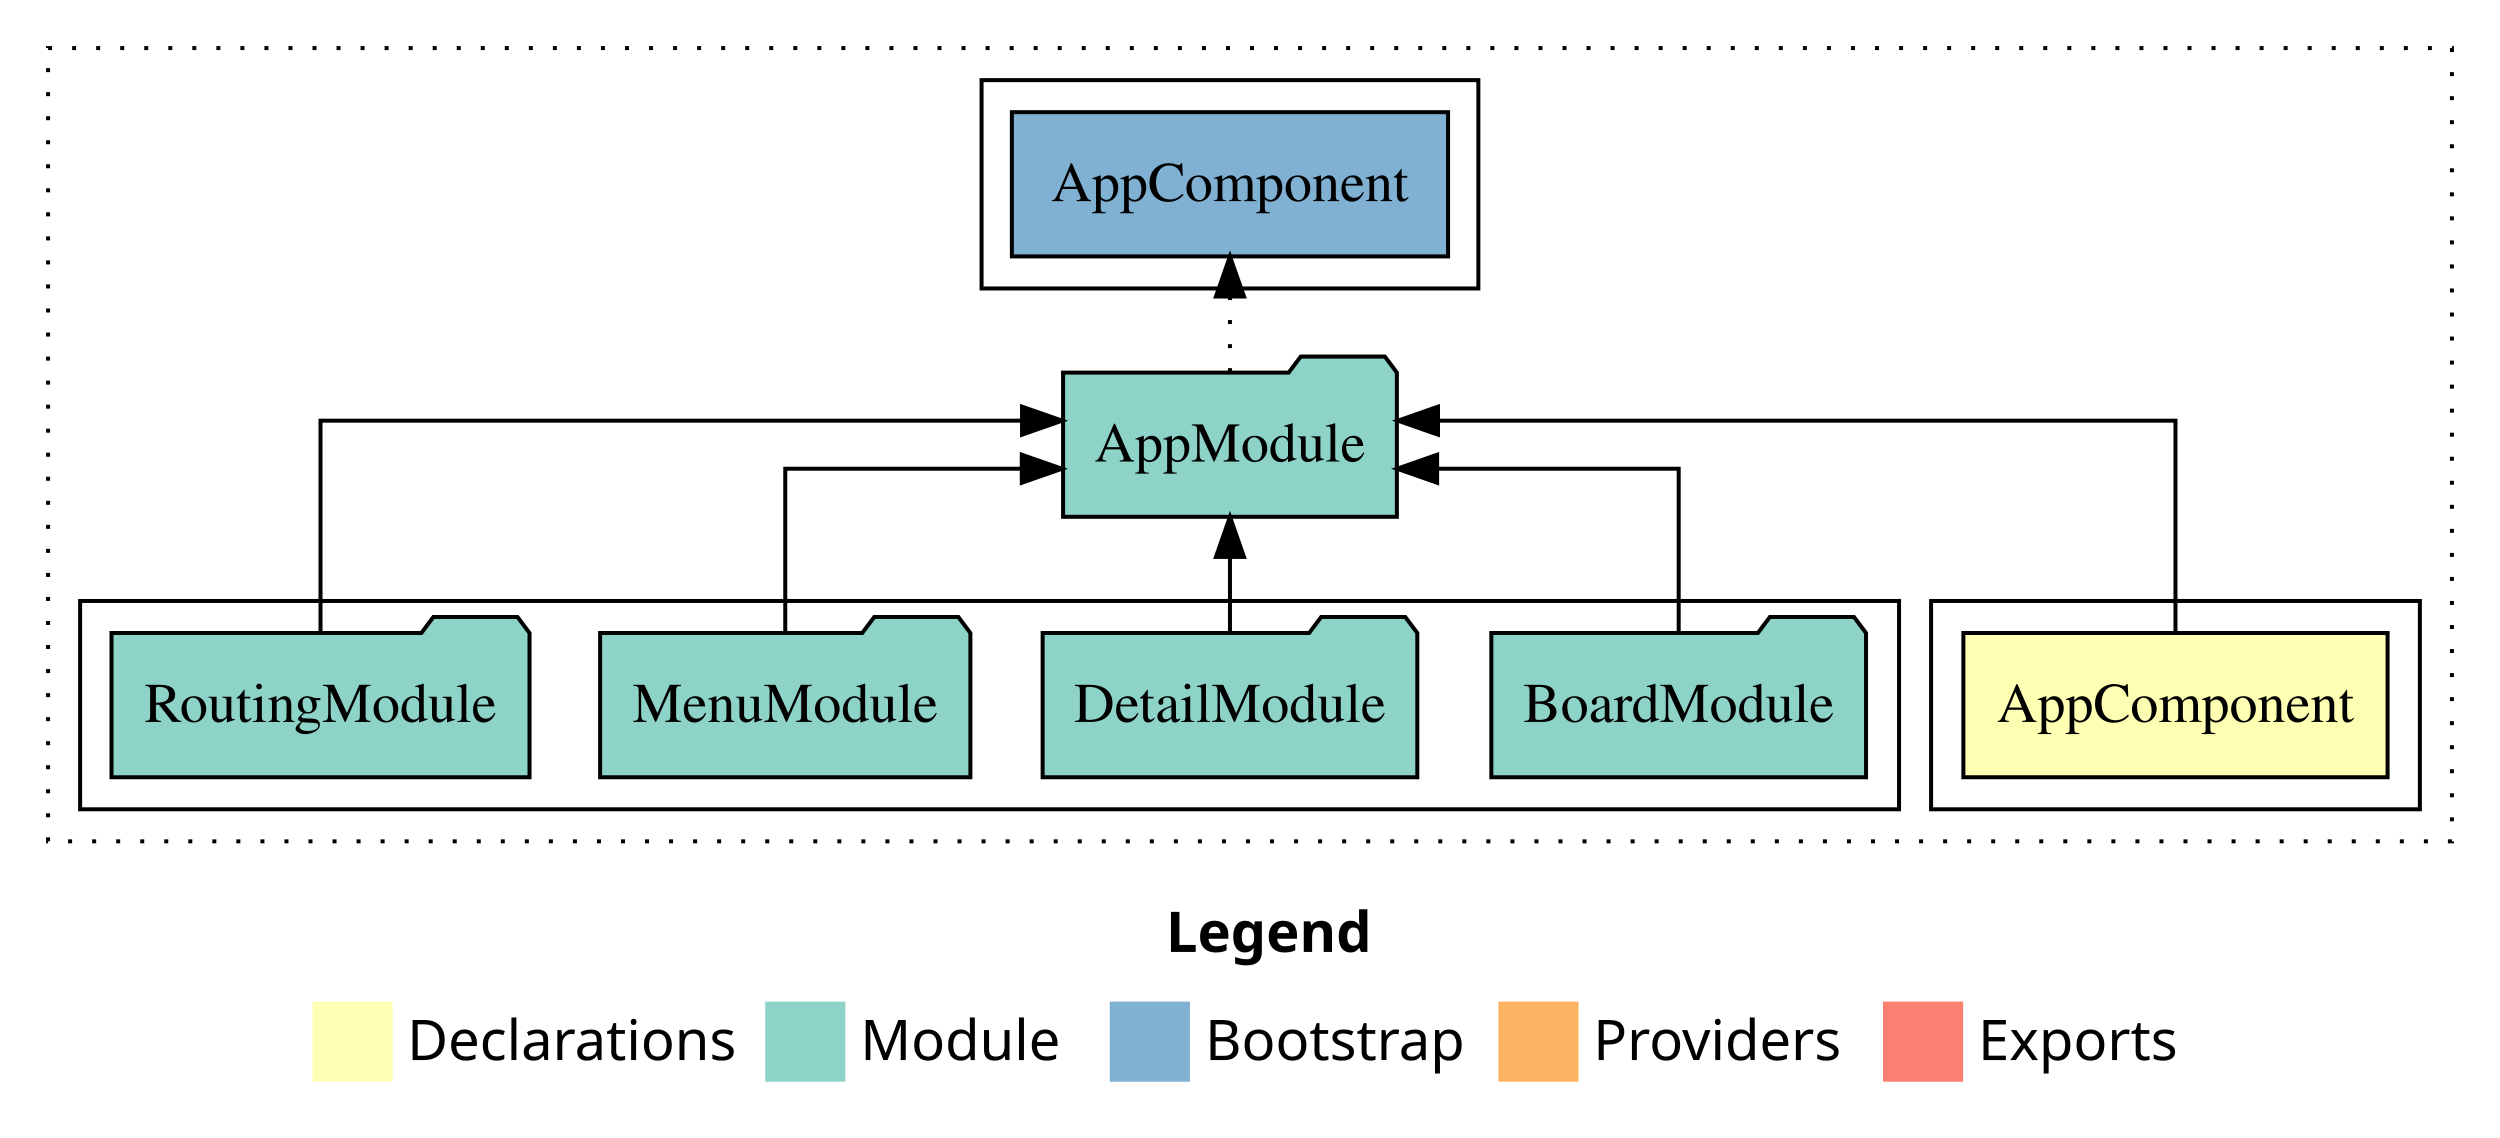
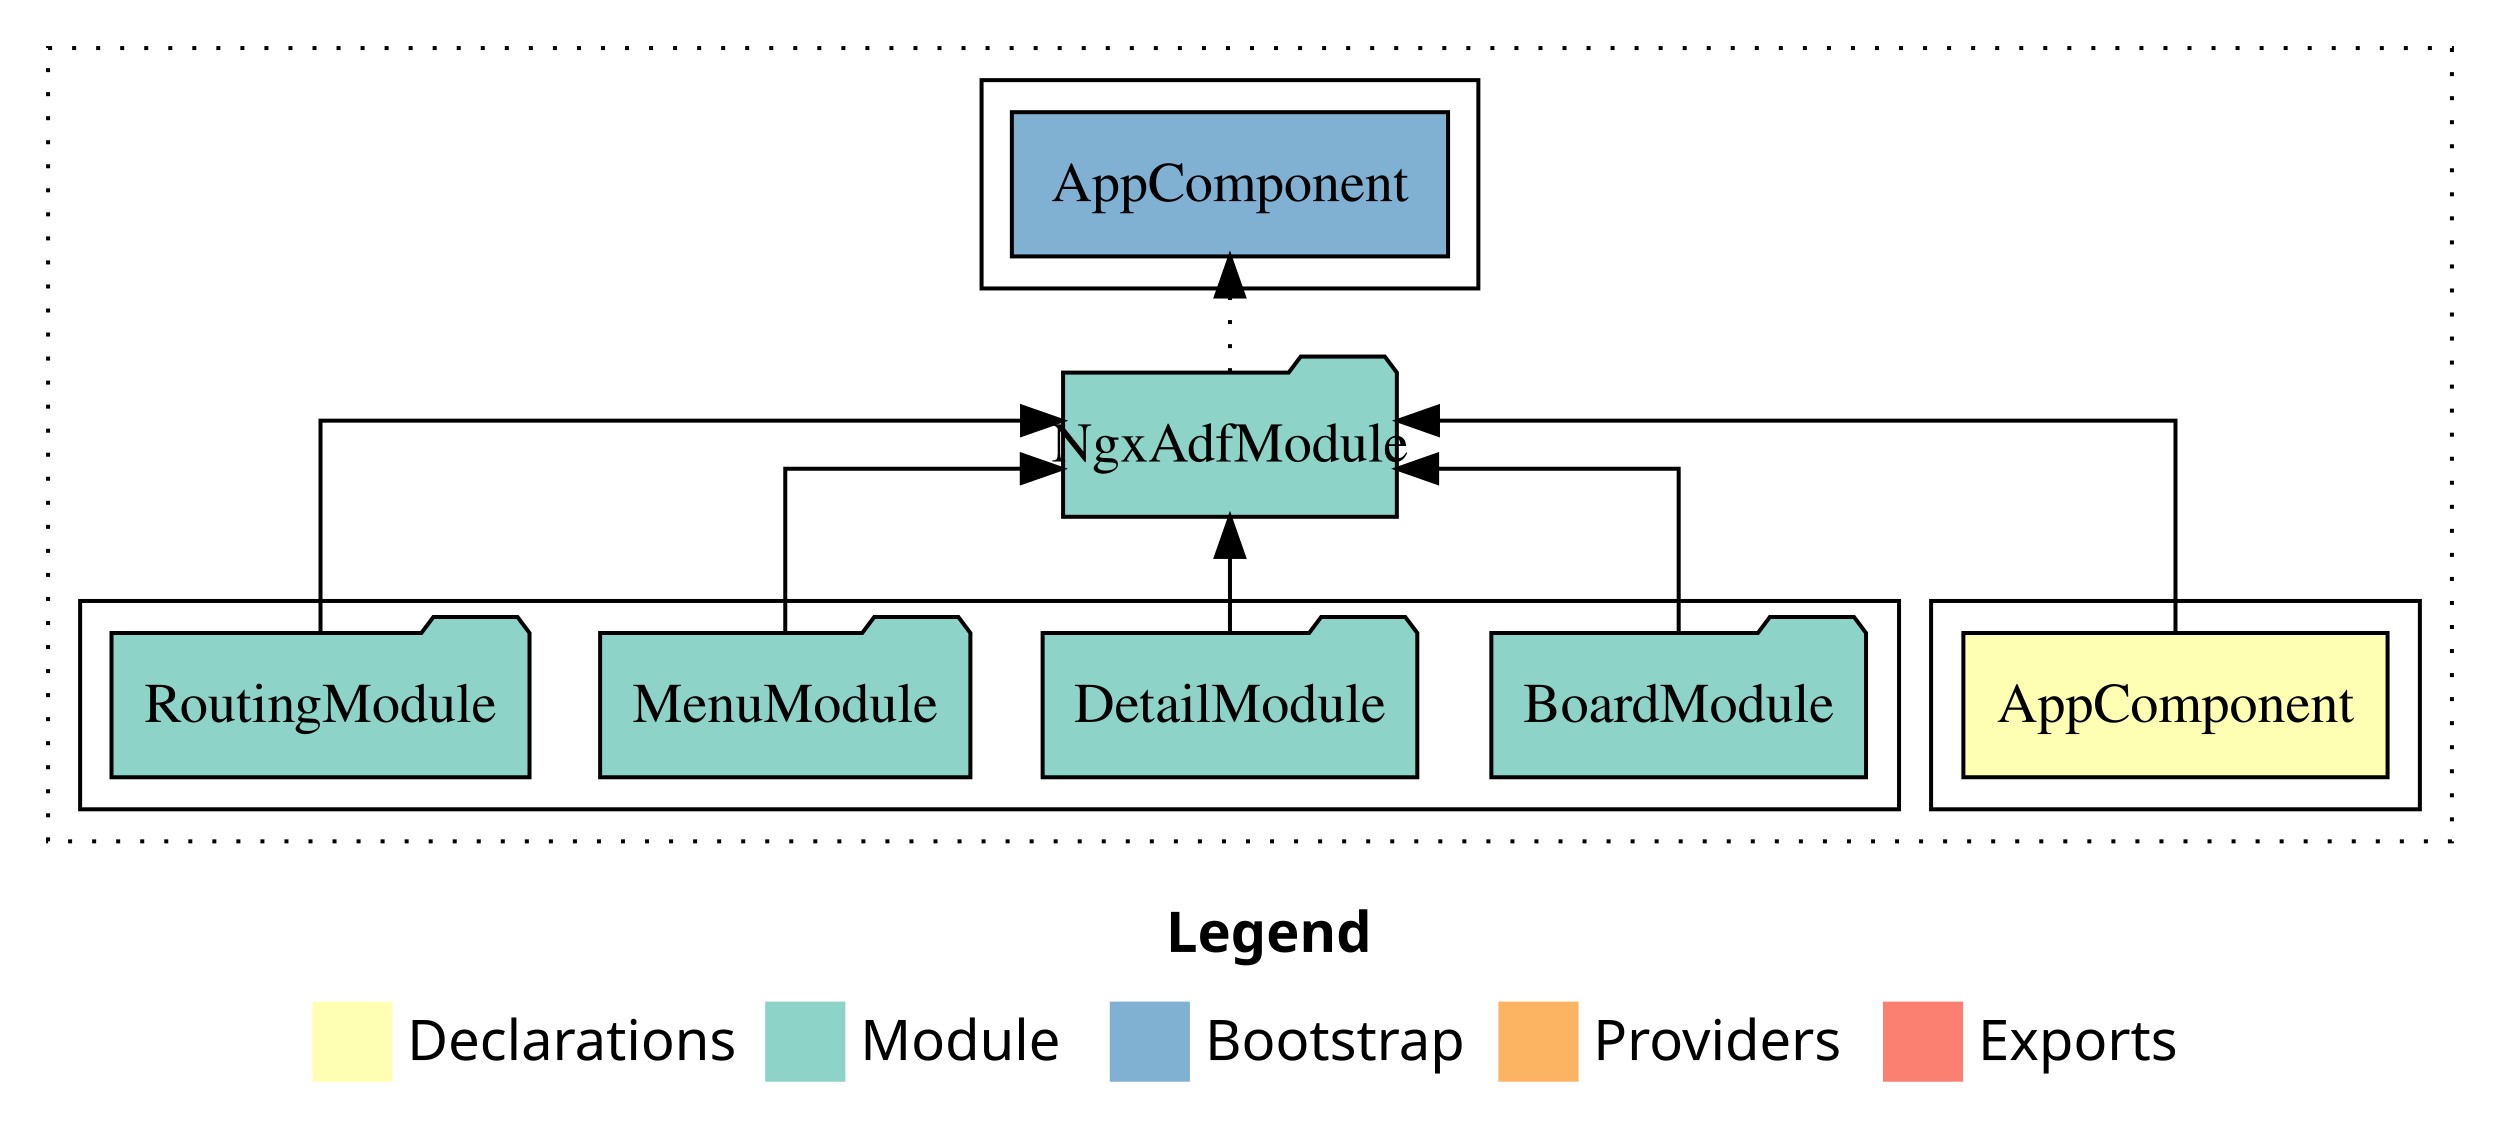
<svg xmlns="http://www.w3.org/2000/svg" width="624pt" height="284pt" viewBox="0.00 0.00 624.00 284.00">
  <g id="graph0" class="graph" transform="scale(1 1) rotate(0) translate(4 280)">
    <polygon fill="#ffffff" stroke="transparent" points="-4,4 -4,-280 620,-280 620,4 -4,4" />
    <text text-anchor="start" x="287.009" y="-42.4" font-family="sans-serif" font-weight="bold" font-size="14.00" fill="#000000">Legend</text>
    <polygon fill="#ffffb3" stroke="transparent" points="74,-10 74,-30 94,-30 94,-10 74,-10" />
    <text text-anchor="start" x="97.629" y="-15.4" font-family="sans-serif" font-size="14.00" fill="#000000">  Declarations</text>
    <polygon fill="#8dd3c7" stroke="transparent" points="187,-10 187,-30 207,-30 207,-10 187,-10" />
    <text text-anchor="start" x="210.725" y="-15.4" font-family="sans-serif" font-size="14.00" fill="#000000">  Module</text>
    <polygon fill="#80b1d3" stroke="transparent" points="273,-10 273,-30 293,-30 293,-10 273,-10" />
    <text text-anchor="start" x="296.781" y="-15.4" font-family="sans-serif" font-size="14.00" fill="#000000">  Bootstrap</text>
    <polygon fill="#fdb462" stroke="transparent" points="370,-10 370,-30 390,-30 390,-10 370,-10" />
    <text text-anchor="start" x="393.673" y="-15.4" font-family="sans-serif" font-size="14.00" fill="#000000">  Providers</text>
    <polygon fill="#fb8072" stroke="transparent" points="466,-10 466,-30 486,-30 486,-10 466,-10" />
    <text text-anchor="start" x="489.726" y="-15.4" font-family="sans-serif" font-size="14.00" fill="#000000">  Exports</text>
    <g id="clust1" class="cluster">
      <polygon fill="none" stroke="#000000" stroke-dasharray="1,5" points="8,-70 8,-268 608,-268 608,-70 8,-70" />
    </g>
    <g id="clust2" class="cluster">
      <polygon fill="none" stroke="#000000" points="478,-78 478,-130 600,-130 600,-78 478,-78" />
    </g>
    <g id="clust4" class="cluster">
      <polygon fill="none" stroke="#000000" points="16,-78 16,-130 470,-130 470,-78 16,-78" />
    </g>
    <g id="clust6" class="cluster">
      <polygon fill="none" stroke="#000000" points="241,-208 241,-260 365,-260 365,-208 241,-208" />
    </g>
    <g id="node1" class="node">
      <polygon fill="#ffffb3" stroke="#000000" points="591.94,-122 486.06,-122 486.06,-86 591.94,-86 591.94,-122" />
      <text text-anchor="middle" x="539" y="-99.8" font-family="Times,serif" font-size="14.00" fill="#000000">AppComponent</text>
    </g>
    <g id="node2" class="node">
      <polygon fill="#8dd3c7" stroke="#000000" points="344.657,-187 341.657,-191 320.657,-191 317.657,-187 261.343,-187 261.343,-151 344.657,-151 344.657,-187" />
-       <text text-anchor="middle" x="303" y="-164.8" font-family="Times,serif" font-size="14.00" fill="#000000">AppModule</text>
+       <text text-anchor="middle" x="303" y="-164.8" font-family="Times,serif" font-size="14.00" fill="#000000">NgxAdfModule</text>
    </g>
    <g id="edge1" class="edge">
      <path fill="none" stroke="#000000" d="M539,-122.284C539,-143.321 539,-175 539,-175 539,-175 354.92,-175 354.92,-175" />
      <polygon fill="#000000" stroke="#000000" points="354.92,-171.5 344.92,-175 354.92,-178.5 354.92,-171.5" />
    </g>
    <g id="node7" class="node">
      <polygon fill="#80b1d3" stroke="#000000" points="357.439,-252 248.561,-252 248.561,-216 357.439,-216 357.439,-252" />
      <text text-anchor="middle" x="303" y="-229.8" font-family="Times,serif" font-size="14.00" fill="#000000">AppComponent </text>
    </g>
    <g id="edge6" class="edge">
      <path fill="none" stroke="#000000" stroke-dasharray="1,5" d="M303,-187.106C303,-187.106 303,-205.991 303,-205.991" />
      <polygon fill="#000000" stroke="#000000" points="299.5,-205.991 303,-215.991 306.5,-205.991 299.5,-205.991" />
    </g>
    <g id="node3" class="node">
      <polygon fill="#8dd3c7" stroke="#000000" points="461.762,-122 458.762,-126 437.762,-126 434.762,-122 368.238,-122 368.238,-86 461.762,-86 461.762,-122" />
      <text text-anchor="middle" x="415" y="-99.8" font-family="Times,serif" font-size="14.00" fill="#000000">BoardModule</text>
    </g>
    <g id="edge2" class="edge">
      <path fill="none" stroke="#000000" d="M415,-122.022C415,-139.373 415,-163 415,-163 415,-163 354.705,-163 354.705,-163" />
      <polygon fill="#000000" stroke="#000000" points="354.705,-159.5 344.705,-163 354.705,-166.5 354.705,-159.5" />
    </g>
    <g id="node4" class="node">
      <polygon fill="#8dd3c7" stroke="#000000" points="349.758,-122 346.758,-126 325.758,-126 322.758,-122 256.242,-122 256.242,-86 349.758,-86 349.758,-122" />
      <text text-anchor="middle" x="303" y="-99.8" font-family="Times,serif" font-size="14.00" fill="#000000">DetailModule</text>
    </g>
    <g id="edge3" class="edge">
      <path fill="none" stroke="#000000" d="M303,-122.106C303,-122.106 303,-140.991 303,-140.991" />
      <polygon fill="#000000" stroke="#000000" points="299.5,-140.991 303,-150.991 306.5,-140.991 299.5,-140.991" />
    </g>
    <g id="node5" class="node">
      <polygon fill="#8dd3c7" stroke="#000000" points="238.209,-122 235.209,-126 214.209,-126 211.209,-122 145.791,-122 145.791,-86 238.209,-86 238.209,-122" />
      <text text-anchor="middle" x="192" y="-99.8" font-family="Times,serif" font-size="14.00" fill="#000000">MenuModule</text>
    </g>
    <g id="edge4" class="edge">
      <path fill="none" stroke="#000000" d="M192,-122.022C192,-139.373 192,-163 192,-163 192,-163 251.036,-163 251.036,-163" />
      <polygon fill="#000000" stroke="#000000" points="251.036,-166.5 261.036,-163 251.036,-159.5 251.036,-166.5" />
    </g>
    <g id="node6" class="node">
      <polygon fill="#8dd3c7" stroke="#000000" points="128.168,-122 125.168,-126 104.168,-126 101.168,-122 23.832,-122 23.832,-86 128.168,-86 128.168,-122" />
      <text text-anchor="middle" x="76" y="-99.8" font-family="Times,serif" font-size="14.00" fill="#000000">RoutingModule</text>
    </g>
    <g id="edge5" class="edge">
      <path fill="none" stroke="#000000" d="M76,-122.284C76,-143.321 76,-175 76,-175 76,-175 251.1,-175 251.1,-175" />
      <polygon fill="#000000" stroke="#000000" points="251.1,-178.5 261.1,-175 251.1,-171.5 251.1,-178.5" />
    </g>
  </g>
</svg>
